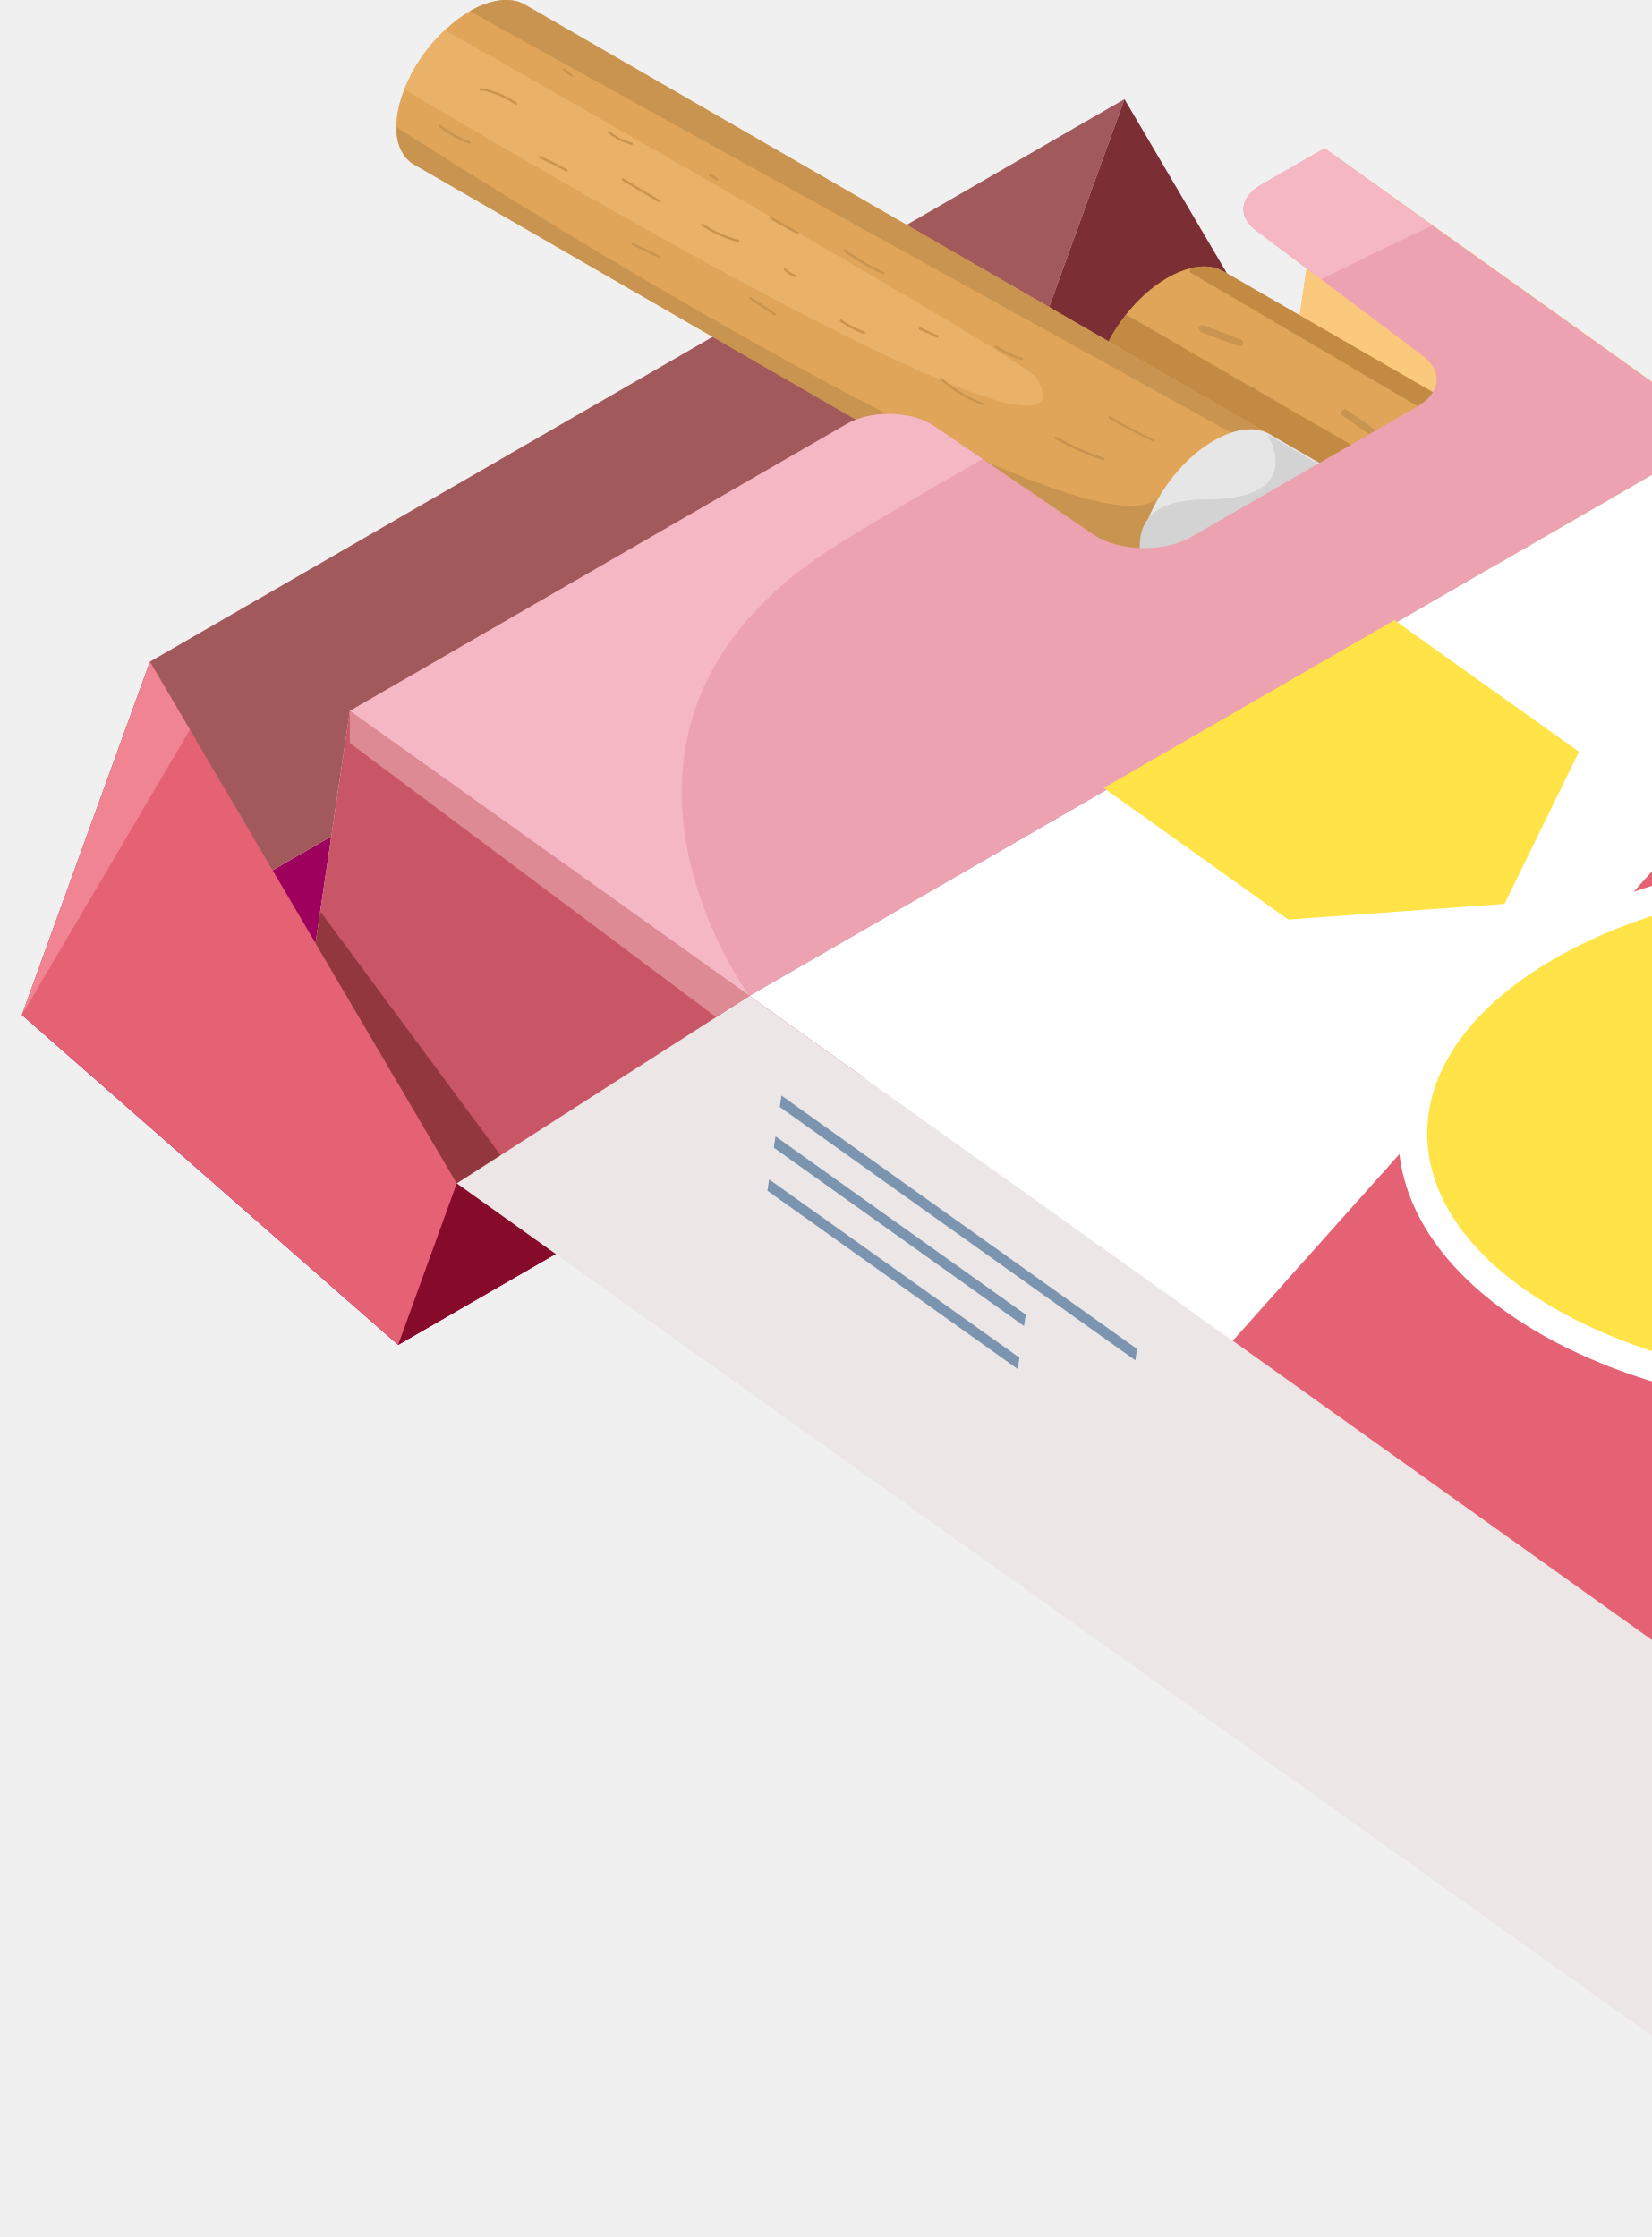
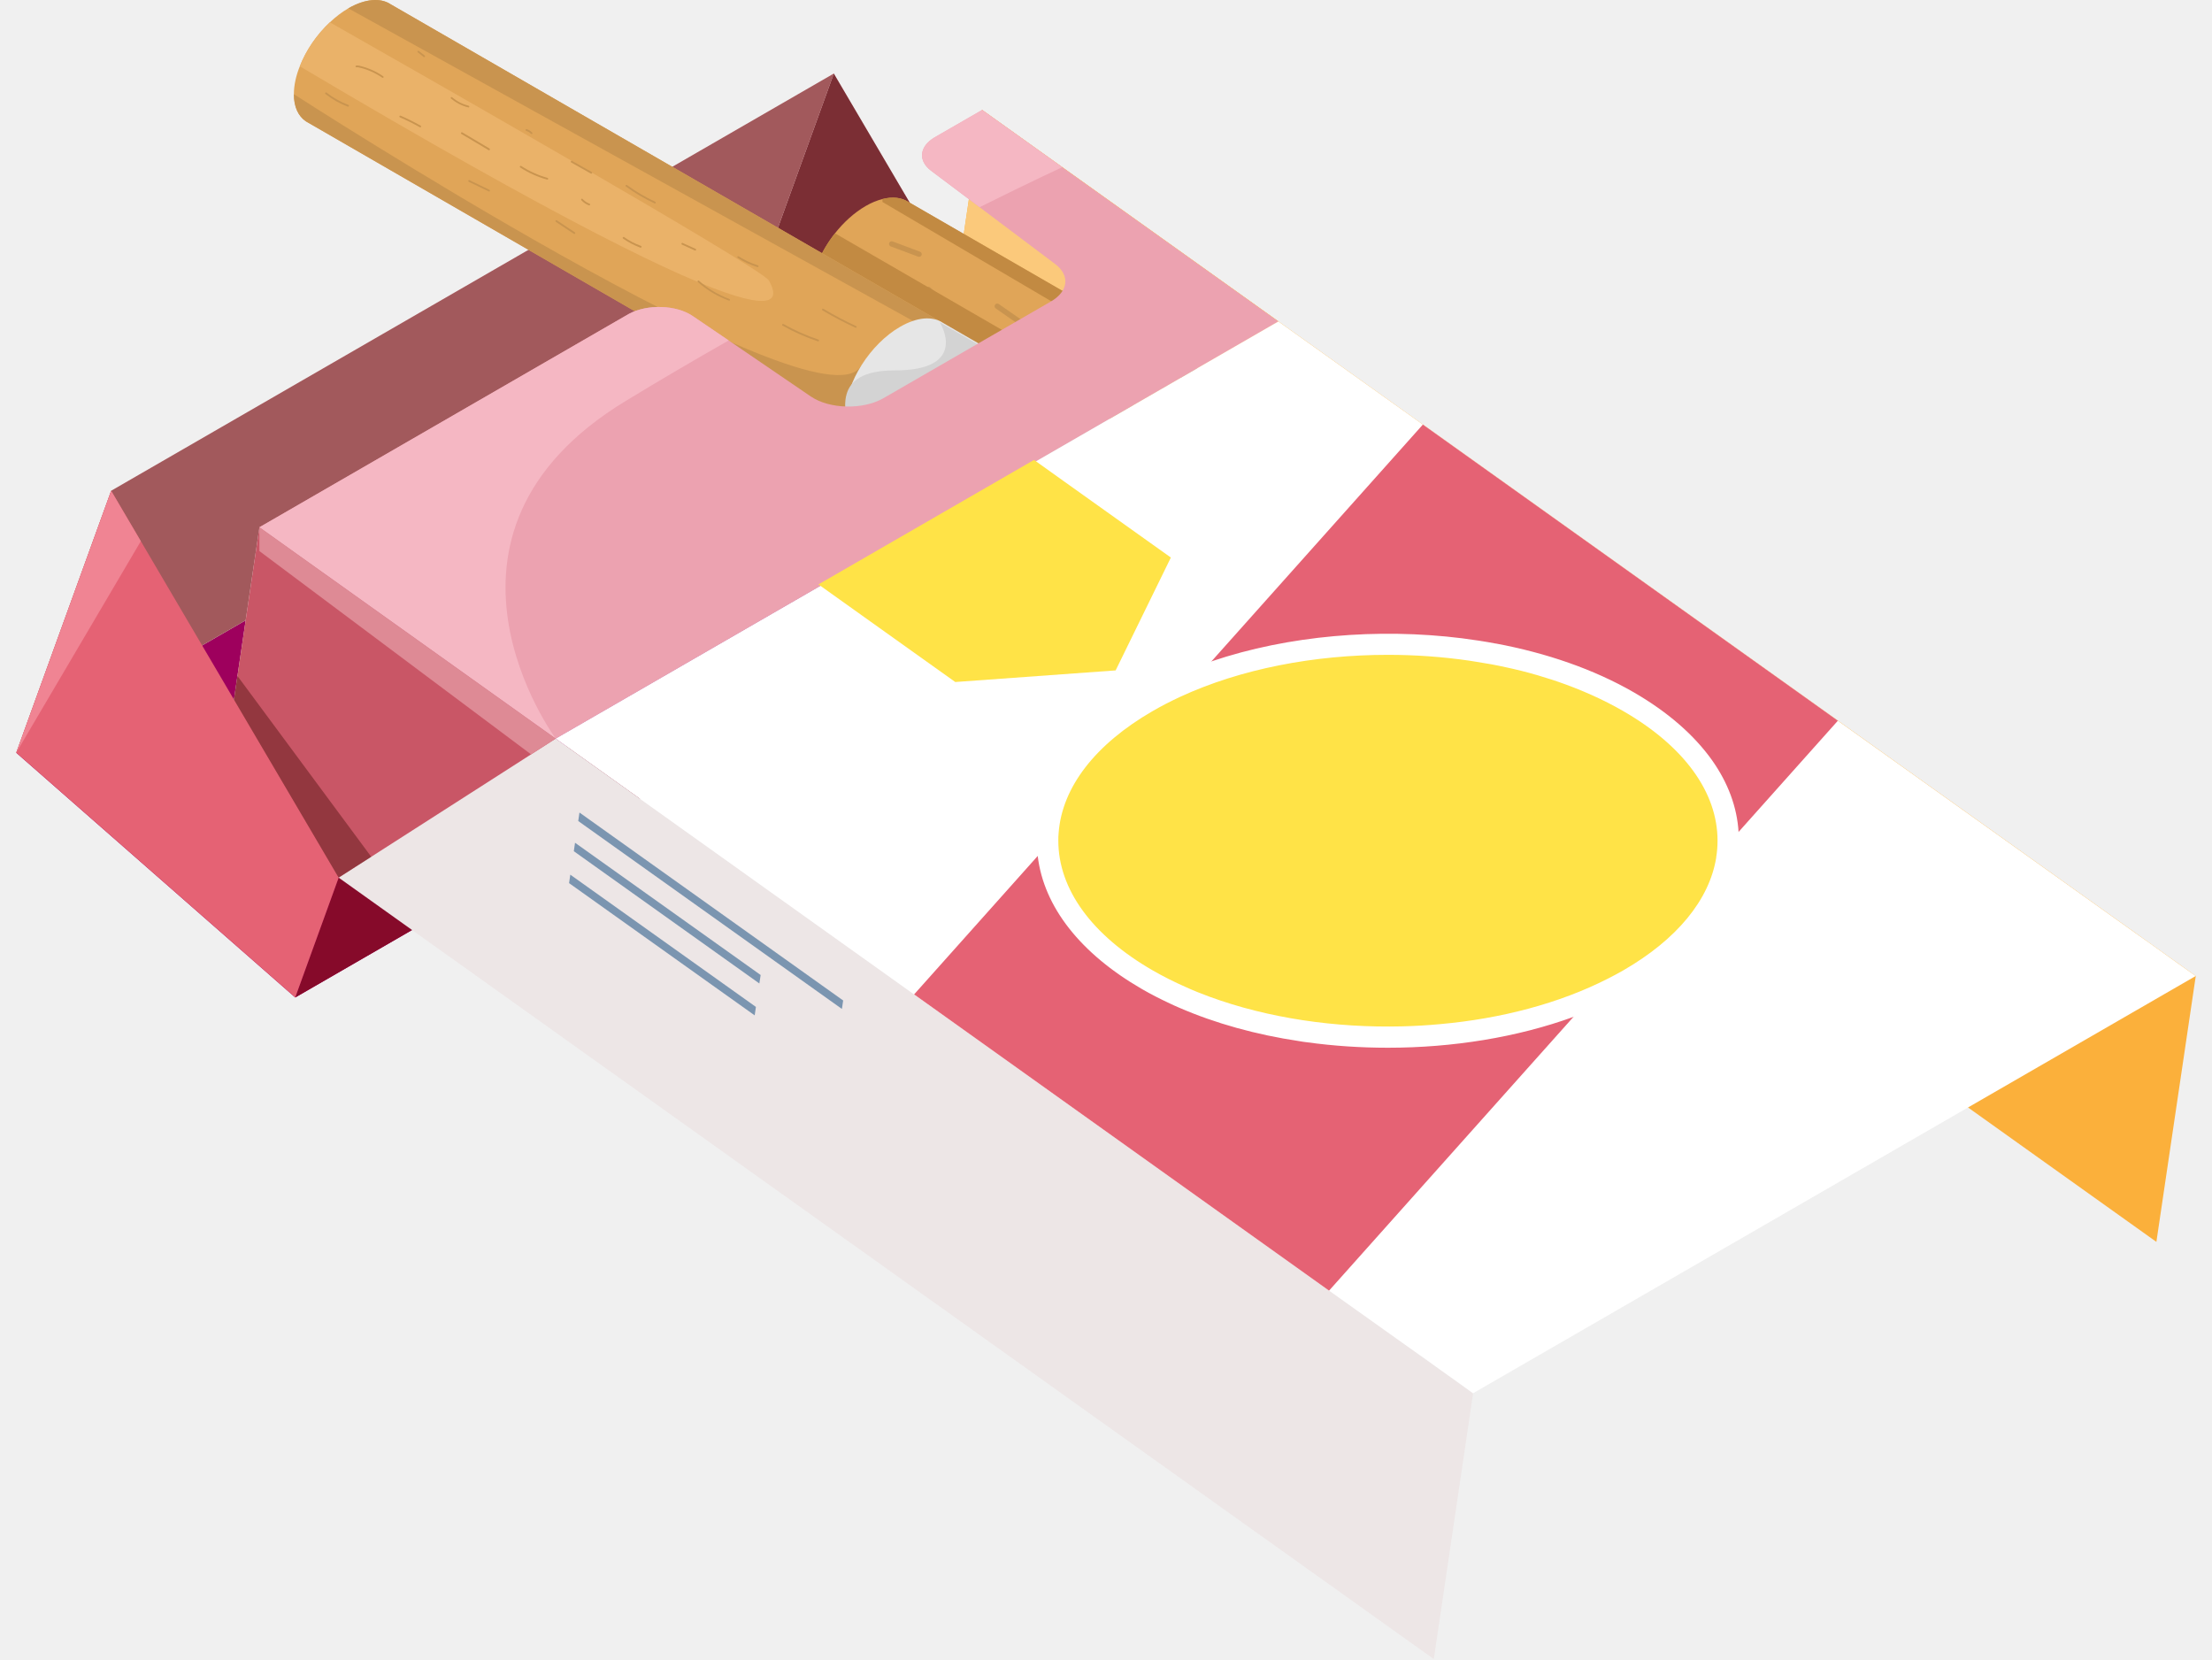
- <svg xmlns="http://www.w3.org/2000/svg" width="31" height="42" viewBox="0 0 31 42" fill="none">
+ <svg xmlns="http://www.w3.org/2000/svg" viewBox="0 0 56 42" fill="none">
  <path d="M25.769 14.687L18.706 8.494L21.109 1.862L26.868 11.655L25.769 14.687Z" fill="#A84855" />
  <g style="mix-blend-mode:multiply">
    <path d="M25.769 14.687L18.706 8.494L21.109 1.862L26.868 11.655L25.769 14.687Z" fill="#BAA49D" />
  </g>
  <path d="M0.411 19.056L18.707 8.494L25.77 14.687L7.474 25.251L0.411 19.056Z" fill="#9E005D" />
  <path d="M7.474 25.25L25.769 14.687L26.868 11.655L8.573 22.217L7.474 25.25Z" fill="#B80F44" />
  <g style="mix-blend-mode:multiply">
    <path d="M7.474 25.25L25.769 14.687L26.868 11.655L8.573 22.217L7.474 25.25Z" fill="#BAA49D" />
  </g>
  <path d="M54.592 31.438L23.868 9.515L24.863 2.783L55.589 24.707L54.592 31.438Z" fill="#FBB03B" />
  <path d="M26.868 11.656L32.366 8.137L24.863 2.783L23.868 9.515L26.868 11.656Z" fill="#FBC97B" />
  <path d="M2.814 12.424L21.11 1.862L18.707 8.494L0.411 19.055L2.814 12.424Z" fill="#DE8A95" />
  <g style="mix-blend-mode:multiply">
    <path d="M2.814 12.424L21.11 1.862L18.707 8.494L0.411 19.055L2.814 12.424Z" fill="#BAA49D" />
  </g>
  <path d="M36.299 41.999L5.573 20.076L6.568 13.346L37.294 35.269L36.299 41.999Z" fill="#EDE6E6" />
  <path d="M14.069 18.697L13.446 19.096L8.576 22.216L5.573 20.076L6.568 13.346L14.069 18.697Z" fill="#C95666" />
  <path d="M7.474 25.25L0.412 19.055L2.815 12.424L8.574 22.217L7.474 25.25Z" fill="#E56274" />
  <path d="M21.314 25.541L14.639 20.784L14.67 20.569L21.346 25.327L21.314 25.541Z" fill="#7B95B0" />
  <path d="M19.224 24.896L14.527 21.548L14.558 21.334L19.257 24.682L19.224 24.896Z" fill="#7B95B0" />
  <path d="M19.106 25.704L14.407 22.356L14.438 22.142L19.137 25.49L19.106 25.704Z" fill="#7B95B0" />
  <path d="M36.946 13.164L36.686 13.549L35.447 15.385L34.905 16.189L20.888 8.099C20.874 8.089 20.858 8.084 20.844 8.074C20.654 7.948 20.54 7.714 20.54 7.388C20.54 6.918 20.776 6.367 21.135 5.911C21.355 5.63 21.625 5.384 21.916 5.215C22.063 5.13 22.205 5.072 22.337 5.04C22.596 4.973 22.82 5.001 22.988 5.109L36.944 13.164H36.946Z" fill="#E0A558" />
  <path d="M23.268 6.501C23.268 6.501 23.252 6.501 23.244 6.497L22.55 6.238C22.515 6.224 22.497 6.185 22.511 6.151C22.524 6.116 22.562 6.098 22.599 6.112L23.291 6.372C23.327 6.385 23.344 6.425 23.331 6.458C23.321 6.486 23.295 6.501 23.268 6.501Z" fill="#C9944F" />
  <path d="M24.055 7.795C24.043 7.795 24.033 7.793 24.023 7.787C23.817 7.677 23.624 7.537 23.455 7.376C23.428 7.35 23.428 7.307 23.453 7.28C23.479 7.252 23.522 7.252 23.55 7.278C23.711 7.431 23.892 7.563 24.088 7.667C24.122 7.685 24.134 7.726 24.116 7.759C24.104 7.783 24.081 7.795 24.057 7.795H24.055Z" fill="#C9944F" />
  <path d="M22.273 7.705C22.261 7.705 22.248 7.701 22.238 7.695L21.687 7.349C21.656 7.329 21.646 7.288 21.666 7.254C21.685 7.223 21.729 7.213 21.76 7.233L22.311 7.579C22.342 7.598 22.352 7.64 22.332 7.673C22.318 7.693 22.297 7.705 22.275 7.705H22.273Z" fill="#C9944F" />
  <path d="M24.487 9.071C24.475 9.071 24.463 9.067 24.451 9.061L23.919 8.743C23.887 8.723 23.875 8.682 23.895 8.65C23.915 8.619 23.956 8.607 23.988 8.627L24.52 8.947C24.552 8.967 24.564 9.008 24.544 9.04C24.532 9.061 24.509 9.073 24.485 9.073L24.487 9.071Z" fill="#C9944F" />
  <path d="M25.891 8.268C25.877 8.268 25.863 8.264 25.852 8.256L25.209 7.808C25.177 7.786 25.171 7.745 25.191 7.714C25.213 7.682 25.254 7.676 25.285 7.696L25.928 8.144C25.96 8.166 25.966 8.207 25.946 8.239C25.932 8.258 25.913 8.268 25.891 8.268Z" fill="#C9944F" />
  <path d="M28.174 9.633C28.16 9.633 28.146 9.629 28.135 9.621C27.885 9.446 27.612 9.309 27.323 9.212C27.287 9.2 27.267 9.161 27.279 9.126C27.291 9.09 27.33 9.071 27.366 9.083C27.667 9.185 27.952 9.328 28.211 9.509C28.243 9.531 28.249 9.572 28.229 9.604C28.215 9.623 28.196 9.633 28.174 9.633Z" fill="#C9944F" />
  <path d="M25.992 9.384C25.98 9.384 25.966 9.38 25.954 9.374L25.593 9.144C25.561 9.124 25.551 9.081 25.571 9.049C25.591 9.018 25.634 9.008 25.665 9.028L26.027 9.258C26.059 9.277 26.068 9.321 26.049 9.352C26.035 9.372 26.013 9.384 25.992 9.384Z" fill="#C9944F" />
  <path d="M27.344 10.732C27.344 10.732 27.332 10.732 27.327 10.73C27.116 10.673 26.912 10.593 26.721 10.49C26.688 10.473 26.676 10.431 26.694 10.398C26.711 10.365 26.753 10.353 26.786 10.37C26.969 10.469 27.163 10.546 27.362 10.599C27.397 10.608 27.419 10.646 27.409 10.681C27.401 10.711 27.374 10.732 27.344 10.732Z" fill="#C9944F" />
  <path d="M28.725 11.068C28.725 11.068 28.707 11.068 28.699 11.064C28.444 10.962 28.2 10.83 27.974 10.671C27.942 10.649 27.936 10.606 27.958 10.576C27.98 10.545 28.023 10.539 28.052 10.561C28.269 10.714 28.505 10.84 28.75 10.938C28.786 10.952 28.801 10.991 28.788 11.027C28.778 11.054 28.752 11.07 28.725 11.07V11.068Z" fill="#C9944F" />
  <path d="M30.111 11.121C30.099 11.121 30.087 11.119 30.077 11.111C29.814 10.96 29.568 10.779 29.342 10.574C29.314 10.549 29.312 10.505 29.338 10.478C29.364 10.45 29.407 10.448 29.434 10.474C29.653 10.673 29.891 10.846 30.146 10.993C30.18 11.013 30.189 11.054 30.172 11.085C30.16 11.107 30.136 11.119 30.113 11.119L30.111 11.121Z" fill="#C9944F" />
  <path d="M29.65 9.969C29.637 9.969 29.623 9.965 29.609 9.955L29.343 9.761C29.314 9.739 29.306 9.696 29.33 9.666C29.351 9.637 29.395 9.629 29.424 9.653L29.69 9.847C29.719 9.869 29.727 9.912 29.703 9.942C29.69 9.959 29.67 9.969 29.648 9.969H29.65Z" fill="#C9944F" />
  <path d="M30.504 12.409C30.488 12.409 30.474 12.403 30.46 12.393C30.185 12.169 29.882 11.978 29.562 11.825C29.528 11.809 29.513 11.768 29.53 11.734C29.546 11.701 29.587 11.687 29.621 11.703C29.951 11.86 30.264 12.057 30.547 12.287C30.576 12.31 30.58 12.354 30.557 12.383C30.543 12.399 30.523 12.409 30.504 12.409Z" fill="#C9944F" />
  <path d="M31.713 11.034C31.7 11.034 31.684 11.03 31.672 11.021C31.43 10.832 31.175 10.657 30.909 10.504C30.878 10.484 30.866 10.443 30.884 10.411C30.903 10.378 30.945 10.368 30.976 10.386C31.245 10.543 31.509 10.72 31.755 10.912C31.784 10.936 31.79 10.979 31.767 11.009C31.753 11.027 31.733 11.034 31.713 11.034Z" fill="#C9944F" />
  <path d="M35.448 15.386L34.906 16.19L20.889 8.099C20.875 8.09 20.859 8.084 20.845 8.074C20.655 7.948 20.541 7.714 20.541 7.388C20.541 6.918 20.776 6.367 21.136 5.911L21.168 5.923L35.1 13.982L35.448 15.384V15.386Z" fill="#C28A42" />
  <path d="M36.945 13.164L36.685 13.549L22.34 5.113C22.34 5.087 22.34 5.062 22.34 5.038C22.599 4.971 22.823 4.999 22.991 5.107L36.947 13.162L36.945 13.164Z" fill="#C28A42" />
  <path d="M23.844 8.16L22.029 10.854L21.805 11.188L21.51 11.017L7.786 3.096C7.772 3.088 7.757 3.08 7.745 3.072C7.554 2.944 7.44 2.712 7.44 2.384C7.44 2.16 7.493 1.918 7.59 1.678C7.747 1.275 8.018 0.876 8.351 0.565C8.496 0.428 8.653 0.306 8.818 0.211C9.249 -0.036 9.636 -0.06 9.888 0.107L23.844 8.16Z" fill="#E0A558" />
  <path d="M24.165 8.858C24.165 9.618 23.547 10.592 22.787 11.03C22.026 11.469 21.408 11.209 21.408 10.448C21.408 9.687 22.026 8.714 22.787 8.276C23.547 7.837 24.165 8.097 24.165 8.858Z" fill="#FBB03B" />
  <path d="M23.844 8.16L22.029 10.854L21.508 11.017L7.786 3.096C7.772 3.088 7.757 3.08 7.745 3.072C7.554 2.944 7.44 2.712 7.44 2.384C7.44 2.384 20.714 10.964 21.791 9.275C22.366 8.37 23.115 8.125 23.115 8.125L8.818 0.211C9.249 -0.036 9.636 -0.06 9.888 0.107L23.844 8.16Z" fill="#C9944F" />
  <path d="M47.978 22.099L45.939 25.123L21.759 11.154C21.745 11.146 21.729 11.14 21.717 11.131C21.649 11.085 21.59 11.026 21.544 10.956C21.458 10.828 21.411 10.655 21.411 10.444C21.411 9.684 22.028 8.71 22.789 8.272C23.221 8.022 23.609 8.001 23.86 8.166L25.013 8.832L47.978 22.099Z" fill="#E6E6E6" />
  <path d="M46.76 21.429L44.721 24.453L24.448 12.741C24.434 12.733 21.553 11.088 21.508 11.015C21.408 10.449 21.023 9.377 22.649 9.377C24.564 9.377 23.793 8.16 23.793 8.16L46.758 21.427L46.76 21.429Z" fill="#D3D3D3" />
  <path d="M32.366 8.137L14.07 18.698L6.569 13.347L15.918 7.948C16.382 7.694 17.124 7.716 17.538 8.001L18.447 8.618L20.529 10.038C21.001 10.358 21.846 10.378 22.364 10.081L26.607 7.631C27.049 7.376 27.094 6.971 26.713 6.684L24.802 5.247L23.573 4.323C23.237 4.071 23.274 3.711 23.657 3.481L24.865 2.785L26.894 4.234L32.366 8.139V8.137Z" fill="#ECA2B0" />
  <path d="M17.538 8.001L18.447 8.618C17.594 9.104 16.717 9.617 15.838 10.152C10.256 13.541 14.07 18.698 14.07 18.698L6.569 13.347L15.918 7.948C16.382 7.694 17.124 7.716 17.538 8.001Z" fill="#F5B7C3" />
  <path d="M26.894 4.232C26.894 4.232 26.095 4.6 24.8 5.245L23.571 4.321C23.235 4.069 23.272 3.709 23.655 3.479L24.863 2.783L26.892 4.232H26.894Z" fill="#F5B7C3" />
  <path d="M7.59 1.678C7.747 1.275 8.019 0.876 8.351 0.565C10.127 1.574 19.314 6.8 19.466 7.101C19.633 7.429 20.935 9.597 7.59 1.678Z" fill="#EAB269" />
  <path d="M32.365 8.137L36.022 10.746L46.527 18.244L54.046 23.608L54.4 23.859L54.752 24.111L55.104 24.363L55.588 24.707L37.292 35.27L36.84 34.944L36.486 34.692L36.134 34.438L35.782 34.189L33.647 32.671L23.141 25.173L14.067 18.698L32.365 8.137Z" fill="white" />
  <path d="M26.178 11.643L26.939 12.187L29.642 14.114L28.244 16.971L24.184 17.265L23.093 16.487L20.72 14.794L26.178 11.643Z" fill="#FFE347" />
  <path d="M36.022 10.748L46.528 18.245L33.647 32.672L23.142 25.173L36.022 10.748Z" fill="#E56274" />
  <path d="M41.231 17.765C44.597 19.707 44.597 22.858 41.231 24.801C37.865 26.743 32.409 26.743 29.043 24.801C25.677 22.858 25.677 19.707 29.043 17.765C32.409 15.822 37.865 15.822 41.231 17.765Z" fill="#FFE347" />
  <path d="M37.869 16.292C37.588 16.238 37.3 16.195 37.014 16.158C34.882 15.893 32.613 16.087 30.684 16.738C30.049 16.954 29.451 17.218 28.909 17.53C27.194 18.519 26.248 19.852 26.248 21.281C26.248 21.413 26.258 21.543 26.272 21.673C26.425 22.954 27.35 24.136 28.909 25.037C29.135 25.168 29.371 25.288 29.615 25.402C29.691 25.438 29.766 25.473 29.845 25.506C30.773 25.91 31.811 26.195 32.892 26.356C32.955 26.368 33.022 26.377 33.089 26.385C33.761 26.478 34.448 26.523 35.138 26.523C36.774 26.523 38.413 26.261 39.845 25.738C40.388 25.54 40.899 25.306 41.367 25.035C43.083 24.044 44.027 22.713 44.027 21.279C44.027 21.209 44.027 21.14 44.015 21.073C43.978 20.43 43.746 19.813 43.339 19.239C42.886 18.604 42.222 18.024 41.365 17.528C40.35 16.942 39.149 16.529 37.867 16.29L37.869 16.292ZM43.449 21.708C43.276 22.778 42.456 23.78 41.095 24.565C40.968 24.637 40.842 24.706 40.708 24.773C39.475 25.402 37.997 25.788 36.463 25.925C36.142 25.955 35.82 25.974 35.496 25.982C33.807 26.024 32.1 25.774 30.619 25.231C30.419 25.157 30.218 25.078 30.028 24.991C29.735 24.862 29.451 24.72 29.182 24.565C27.641 23.676 26.793 22.51 26.793 21.281C26.793 21.215 26.793 21.148 26.801 21.083C26.887 19.931 27.725 18.842 29.182 18C29.404 17.872 29.636 17.752 29.878 17.64C31.41 16.931 33.274 16.577 35.136 16.577C35.828 16.577 36.518 16.626 37.194 16.724C37.251 16.732 37.312 16.742 37.369 16.752C37.625 16.791 37.875 16.836 38.12 16.891C38.179 16.903 38.238 16.915 38.294 16.929C38.581 16.995 38.862 17.07 39.137 17.159C39.235 17.188 39.334 17.22 39.43 17.253C40.022 17.457 40.582 17.705 41.093 18C42.635 18.889 43.482 20.055 43.482 21.281C43.482 21.423 43.471 21.567 43.447 21.708H43.449Z" fill="white" />
  <path d="M9.689 1.969C9.689 1.969 9.679 1.969 9.675 1.965C9.496 1.843 9.3 1.755 9.089 1.708C9.068 1.702 9.046 1.698 9.028 1.704C9.017 1.706 9.003 1.7 9.001 1.688C8.997 1.676 9.005 1.665 9.017 1.661C9.044 1.653 9.074 1.661 9.099 1.665C9.315 1.714 9.518 1.804 9.701 1.93C9.711 1.938 9.715 1.952 9.707 1.961C9.703 1.967 9.695 1.971 9.689 1.971V1.969Z" fill="#C9944F" />
  <path d="M10.641 3.223C10.641 3.223 10.633 3.223 10.629 3.221C10.466 3.129 10.295 3.044 10.124 2.97C10.112 2.964 10.108 2.952 10.112 2.94C10.118 2.928 10.13 2.924 10.141 2.928C10.314 3.003 10.485 3.089 10.651 3.182C10.662 3.188 10.664 3.202 10.658 3.213C10.655 3.221 10.647 3.225 10.639 3.225L10.641 3.223Z" fill="#C9944F" />
  <path d="M13.856 4.546C13.856 4.546 13.852 4.546 13.85 4.546C13.61 4.48 13.382 4.377 13.17 4.24C13.16 4.234 13.156 4.218 13.164 4.208C13.172 4.198 13.185 4.195 13.195 4.202C13.404 4.338 13.628 4.438 13.862 4.503C13.874 4.507 13.882 4.519 13.878 4.531C13.876 4.541 13.866 4.546 13.856 4.546Z" fill="#C9944F" />
  <path d="M14.969 4.395C14.969 4.395 14.961 4.395 14.957 4.393L14.462 4.114C14.45 4.108 14.448 4.094 14.454 4.082C14.46 4.07 14.474 4.067 14.485 4.074L14.981 4.354C14.993 4.359 14.995 4.373 14.989 4.385C14.985 4.393 14.977 4.397 14.969 4.397V4.395Z" fill="#C9944F" />
  <path d="M14.919 5.199C14.919 5.199 14.913 5.199 14.911 5.199C14.836 5.172 14.77 5.125 14.717 5.068C14.709 5.058 14.709 5.044 14.717 5.036C14.726 5.028 14.74 5.028 14.748 5.036C14.797 5.089 14.858 5.131 14.925 5.156C14.937 5.16 14.943 5.174 14.939 5.186C14.935 5.195 14.927 5.199 14.917 5.199H14.919Z" fill="#C9944F" />
  <path d="M12.381 4.847C12.381 4.847 12.376 4.847 12.372 4.845L11.868 4.602C11.857 4.596 11.852 4.582 11.858 4.572C11.864 4.56 11.878 4.556 11.888 4.562L12.391 4.806C12.403 4.812 12.407 4.826 12.401 4.836C12.397 4.843 12.389 4.847 12.381 4.847Z" fill="#C9944F" />
  <path d="M11.858 2.718C11.858 2.718 11.854 2.718 11.852 2.718C11.693 2.679 11.543 2.6 11.418 2.496C11.408 2.488 11.408 2.474 11.416 2.465C11.424 2.455 11.437 2.455 11.447 2.463C11.567 2.565 11.71 2.638 11.864 2.677C11.876 2.681 11.883 2.693 11.88 2.705C11.878 2.714 11.868 2.722 11.858 2.722V2.718Z" fill="#C9944F" />
  <path d="M8.812 2.699C8.812 2.699 8.806 2.699 8.804 2.699C8.6 2.622 8.411 2.516 8.24 2.38C8.23 2.372 8.228 2.358 8.236 2.349C8.244 2.339 8.258 2.337 8.268 2.345C8.435 2.476 8.621 2.581 8.82 2.655C8.832 2.659 8.838 2.673 8.834 2.685C8.83 2.695 8.822 2.699 8.812 2.699Z" fill="#C9944F" />
  <path d="M14.54 5.922C14.54 5.922 14.532 5.922 14.528 5.919L14.072 5.616C14.062 5.608 14.058 5.594 14.066 5.584C14.074 5.574 14.088 5.571 14.098 5.578L14.554 5.881C14.564 5.889 14.568 5.903 14.56 5.913C14.556 5.919 14.548 5.922 14.54 5.922Z" fill="#C9944F" />
  <path d="M16.22 6.269C16.22 6.269 16.214 6.269 16.212 6.269C16.058 6.212 15.911 6.135 15.775 6.041C15.765 6.033 15.761 6.019 15.769 6.009C15.777 5.999 15.791 5.995 15.801 6.003C15.932 6.096 16.076 6.17 16.227 6.225C16.239 6.229 16.245 6.243 16.241 6.255C16.237 6.265 16.229 6.269 16.22 6.269Z" fill="#C9944F" />
  <path d="M17.602 6.343C17.602 6.343 17.596 6.343 17.592 6.341L17.264 6.192C17.252 6.186 17.248 6.174 17.252 6.163C17.258 6.151 17.27 6.145 17.282 6.151L17.61 6.3C17.622 6.306 17.625 6.318 17.622 6.33C17.618 6.338 17.61 6.343 17.602 6.343Z" fill="#C9944F" />
  <path d="M19.183 6.762C19.183 6.762 19.178 6.762 19.177 6.762C19.002 6.707 18.832 6.629 18.677 6.528C18.667 6.523 18.663 6.507 18.669 6.497C18.675 6.487 18.691 6.483 18.701 6.489C18.852 6.587 19.017 6.664 19.188 6.717C19.2 6.721 19.206 6.733 19.204 6.745C19.2 6.755 19.192 6.76 19.183 6.76V6.762Z" fill="#C9944F" />
  <path d="M18.456 7.607C18.456 7.607 18.45 7.607 18.448 7.607C18.159 7.501 17.896 7.342 17.666 7.139C17.656 7.132 17.656 7.116 17.666 7.108C17.674 7.098 17.687 7.098 17.697 7.108C17.923 7.309 18.181 7.462 18.464 7.568C18.476 7.572 18.482 7.586 18.478 7.598C18.474 7.607 18.466 7.613 18.456 7.613V7.607Z" fill="#C9944F" />
-   <path d="M20.712 8.64C20.712 8.64 20.708 8.64 20.704 8.64C20.396 8.536 20.095 8.404 19.812 8.243C19.8 8.237 19.796 8.223 19.804 8.211C19.81 8.199 19.824 8.198 19.835 8.203C20.116 8.361 20.415 8.494 20.72 8.597C20.732 8.601 20.738 8.614 20.734 8.626C20.73 8.636 20.722 8.642 20.712 8.642V8.64Z" fill="#C9944F" />
+   <path d="M20.712 8.64C20.712 8.64 20.708 8.64 20.704 8.64C20.396 8.536 20.095 8.404 19.812 8.243C19.8 8.237 19.796 8.223 19.804 8.211C19.81 8.199 19.824 8.198 19.835 8.203C20.116 8.361 20.415 8.494 20.72 8.597C20.732 8.601 20.738 8.614 20.734 8.626C20.73 8.636 20.722 8.642 20.712 8.642V20.712 8.64Z" fill="#C9944F" />
  <path d="M21.666 8.298C21.666 8.298 21.66 8.298 21.656 8.296C21.371 8.164 21.09 8.017 20.821 7.856C20.811 7.85 20.807 7.836 20.813 7.824C20.819 7.814 20.832 7.81 20.844 7.816C21.112 7.977 21.391 8.125 21.674 8.255C21.686 8.261 21.69 8.274 21.686 8.284C21.682 8.292 21.674 8.298 21.666 8.298Z" fill="#C9944F" />
  <path d="M16.581 5.15C16.581 5.15 16.575 5.15 16.571 5.148C16.317 5.032 16.074 4.888 15.846 4.721C15.836 4.713 15.834 4.7 15.84 4.69C15.848 4.68 15.861 4.678 15.871 4.684C16.097 4.849 16.339 4.991 16.589 5.107C16.601 5.113 16.605 5.124 16.601 5.136C16.597 5.144 16.589 5.15 16.581 5.15Z" fill="#C9944F" />
  <path d="M10.739 1.446C10.739 1.446 10.729 1.446 10.725 1.442L10.578 1.326C10.568 1.319 10.566 1.305 10.574 1.295C10.582 1.285 10.596 1.283 10.605 1.291L10.753 1.407C10.753 1.407 10.765 1.429 10.757 1.438C10.753 1.444 10.745 1.446 10.739 1.446Z" fill="#C9944F" />
  <path d="M13.46 3.394C13.46 3.394 13.448 3.392 13.444 3.389C13.411 3.353 13.367 3.328 13.32 3.312C13.309 3.308 13.303 3.296 13.305 3.284C13.309 3.273 13.322 3.265 13.332 3.269C13.385 3.286 13.434 3.316 13.474 3.357C13.482 3.367 13.482 3.381 13.474 3.389C13.47 3.392 13.464 3.394 13.458 3.394H13.46Z" fill="#C9944F" />
  <path d="M12.381 3.804C12.381 3.804 12.373 3.804 12.369 3.8L11.681 3.391C11.671 3.385 11.667 3.371 11.673 3.359C11.679 3.349 11.693 3.346 11.704 3.351L12.393 3.76C12.402 3.766 12.406 3.78 12.4 3.792C12.396 3.8 12.389 3.804 12.381 3.804Z" fill="#C9944F" />
  <g style="mix-blend-mode:multiply">
    <path d="M6.011 17.111L9.399 21.69L8.573 22.217L5.923 17.711L6.011 17.111Z" fill="#BAA49D" />
  </g>
  <path d="M14.068 18.698L13.445 19.097L6.567 13.95V13.347L14.068 18.698Z" fill="#DE8A95" />
  <path d="M2.814 12.424L3.565 13.7L0.411 19.055L2.814 12.424Z" fill="#F08493" />
</svg>
